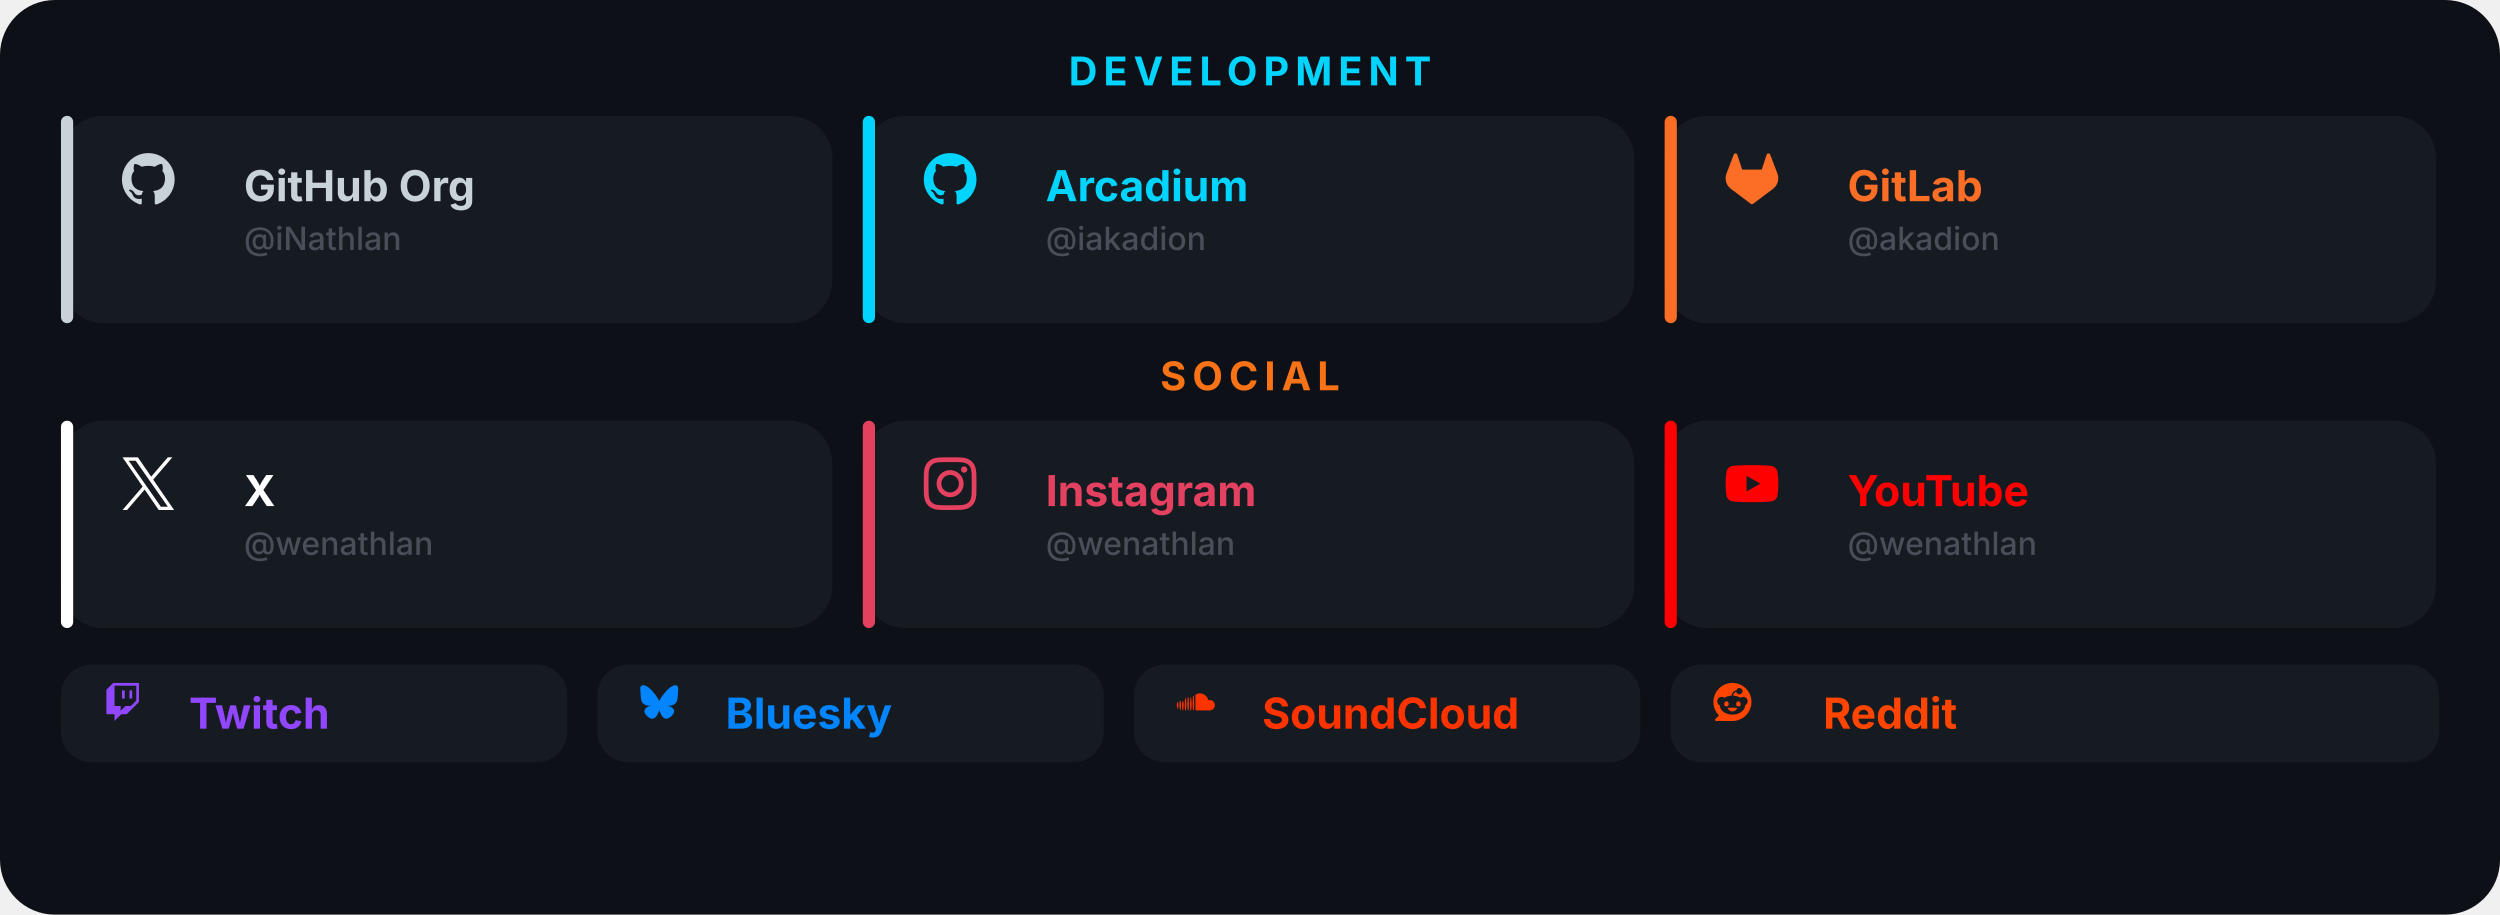
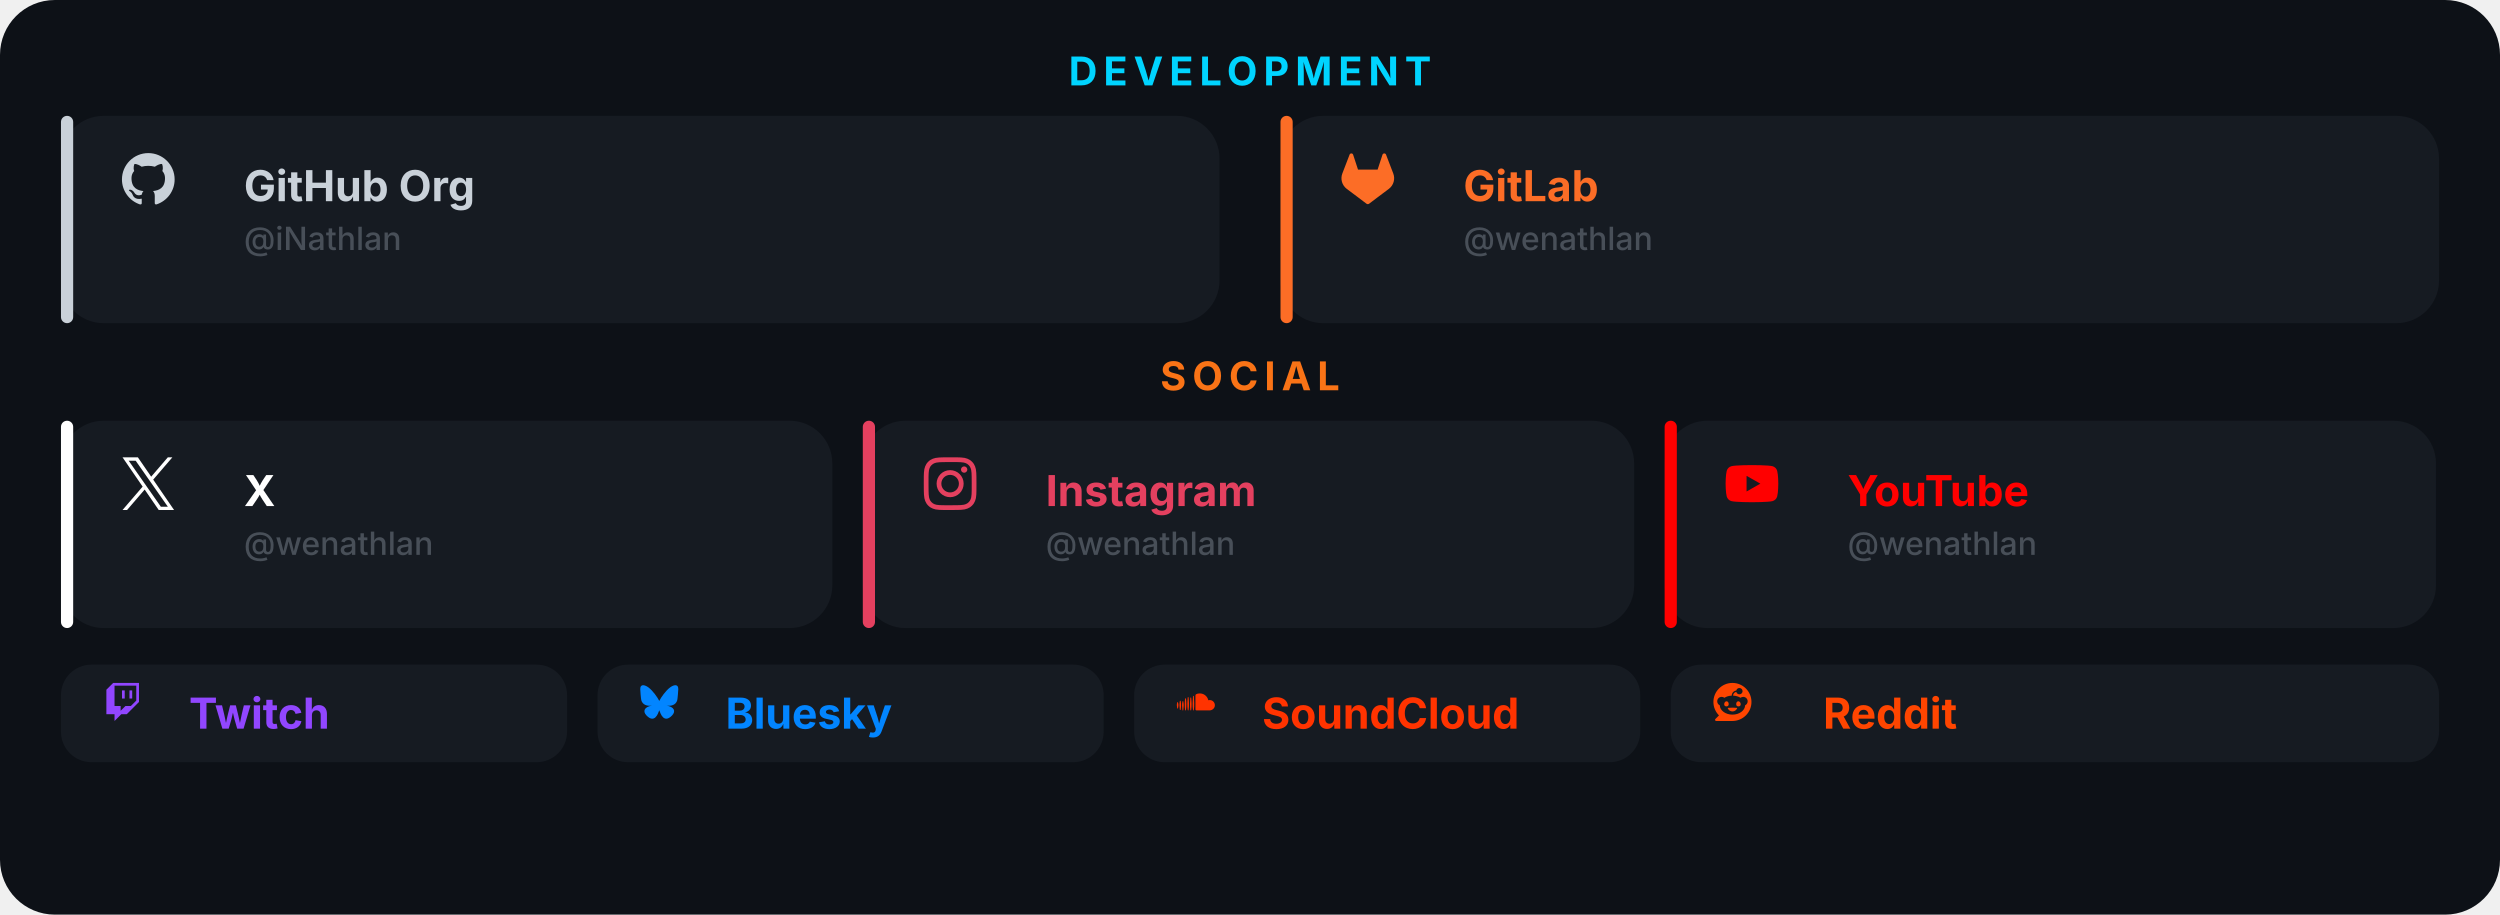
<svg xmlns="http://www.w3.org/2000/svg" xmlns:xlink="http://www.w3.org/1999/xlink" width="820" height="300" viewBox="0 0 820 300">
  <style>
    text { font-family: 'Inter','Segoe UI',system-ui,sans-serif; }
    .lbl { font-size: 14px; font-weight: 700; }
    .hdl { font-size: 10.5px; fill: #484f58; font-weight: 500; }
    .sec { font-size: 13px; font-weight: 700; letter-spacing: 2px; }
  </style>
  <rect width="820" height="300" rx="18" fill="#0d1117" />
  <text x="410" y="28" text-anchor="middle" class="sec" fill="#00d4ff">DEVELOPMENT</text>
  <a xlink:href="https://github.com/iNathlan" target="_blank">
-     <rect x="20" y="38" width="253" height="68" rx="14" fill="#161b22" />
+     <rect x="20" y="38" width="380" height="68" rx="14" fill="#161b22" />
    <rect x="20" y="38" width="4" height="68" rx="2" fill="#c9d1d9" />
    <g transform="translate(40,50) scale(0.72)">
      <path d="M12 .297c-6.63 0-12 5.373-12 12 0 5.303 3.438 9.8 8.205 11.385.6.113.82-.258.82-.577 0-.285-.01-1.04-.015-2.04-3.338.724-4.042-1.61-4.042-1.61C4.422 18.07 3.633 17.7 3.633 17.7c-1.087-.744.084-.729.084-.729 1.205.084 1.838 1.236 1.838 1.236 1.07 1.835 2.809 1.305 3.495.998.108-.776.417-1.305.76-1.605-2.665-.3-5.466-1.332-5.466-5.93 0-1.31.465-2.38 1.235-3.22-.135-.303-.54-1.523.105-3.176 0 0 1.005-.322 3.3 1.23.96-.267 1.98-.399 3-.405 1.02.006 2.04.138 3 .405 2.28-1.552 3.285-1.23 3.285-1.23.645 1.653.24 2.873.12 3.176.765.84 1.23 1.91 1.23 3.22 0 4.61-2.805 5.625-5.475 5.92.42.36.81 1.096.81 2.22 0 1.606-.015 2.896-.015 3.286 0 .315.21.69.825.57C20.565 22.092 24 17.592 24 12.297c0-6.627-5.373-12-12-12" fill="#c9d1d9" />
    </g>
    <text x="80" y="66" class="lbl" fill="#c9d1d9">GitHub Org</text>
    <text x="80" y="82" class="hdl">@iNathlan</text>
  </a>
-   <a xlink:href="https://github.com/iakadion" target="_blank">
-     <rect x="283" y="38" width="253" height="68" rx="14" fill="#161b22" />
-     <rect x="283" y="38" width="4" height="68" rx="2" fill="#00d4ff" />
-     <g transform="translate(303,50) scale(0.72)">
-       <path d="M12 .297c-6.63 0-12 5.373-12 12 0 5.303 3.438 9.8 8.205 11.385.6.113.82-.258.82-.577 0-.285-.01-1.04-.015-2.04-3.338.724-4.042-1.61-4.042-1.61C4.422 18.07 3.633 17.7 3.633 17.7c-1.087-.744.084-.729.084-.729 1.205.084 1.838 1.236 1.838 1.236 1.07 1.835 2.809 1.305 3.495.998.108-.776.417-1.305.76-1.605-2.665-.3-5.466-1.332-5.466-5.93 0-1.31.465-2.38 1.235-3.22-.135-.303-.54-1.523.105-3.176 0 0 1.005-.322 3.3 1.23.96-.267 1.98-.399 3-.405 1.02.006 2.04.138 3 .405 2.28-1.552 3.285-1.23 3.285-1.23.645 1.653.24 2.873.12 3.176.765.84 1.23 1.91 1.23 3.22 0 4.61-2.805 5.625-5.475 5.92.42.36.81 1.096.81 2.22 0 1.606-.015 2.896-.015 3.286 0 .315.21.69.825.57C20.565 22.092 24 17.592 24 12.297c0-6.627-5.373-12-12-12" fill="#00d4ff" />
-     </g>
-     <text x="343" y="66" class="lbl" fill="#00d4ff">Arcadium</text>
-     <text x="343" y="82" class="hdl">@iakadion</text>
-   </a>
-   <a xlink:href="https://gitlab.com/akadion" target="_blank">
-     <rect x="546" y="38" width="253" height="68" rx="14" fill="#161b22" />
-     <rect x="546" y="38" width="4" height="68" rx="2" fill="#FC6D26" />
-     <g transform="translate(566,50) scale(0.72)">
+   <a xlink:href="https://gitlab.com/wenathlan" target="_blank">
+     <rect x="420" y="38" width="380" height="68" rx="14" fill="#161b22" />
+     <rect x="420" y="38" width="4" height="68" rx="2" fill="#FC6D26" />
+     <g transform="translate(440,50) scale(0.72)">
      <path d="m23.6 9.593-.034-.086L20.3.981a.851.851 0 0 0-.336-.405.875.875 0 0 0-1.0.054.875.875 0 0 0-.29.44l-2.205 6.748H7.537l-2.206-6.748a.857.857 0 0 0-.29-.441.875.875 0 0 0-1-.054.859.859 0 0 0-.336.405L.433 9.502l-.033.086a6.066 6.066 0 0 0 2.012 7.011l.011.009.03.021 4.976 3.726 2.462 1.863 1.5 1.132a1.008 1.008 0 0 0 1.22 0l1.5-1.132 2.462-1.863 5.006-3.749.013-.01a6.068 6.068 0 0 0 2.009-7.003z" fill="#FC6D26" />
    </g>
-     <text x="606" y="66" class="lbl" fill="#FC6D26">GitLab</text>
-     <text x="606" y="82" class="hdl">@akadion</text>
+     <text x="480" y="66" class="lbl" fill="#FC6D26">GitLab</text>
+     <text x="480" y="82" class="hdl">@wenathlan</text>
  </a>
  <text x="410" y="128" text-anchor="middle" class="sec" fill="#f97316">SOCIAL</text>
  <a xlink:href="https://x.com/wenathlan" target="_blank">
    <rect x="20" y="138" width="253" height="68" rx="14" fill="#161b22" />
    <rect x="20" y="138" width="4" height="68" rx="2" fill="#fff" />
    <g transform="translate(40,150) scale(0.72)">
      <path d="M14.234 10.162 22.977 0h-2.072l-7.591 8.824L7.251 0H.258l9.168 13.343L.258 24H2.33l8.016-9.318L16.749 24h6.993zm-2.837 3.299-.929-1.329L3.076 1.56h3.182l5.965 8.532.929 1.329 7.754 11.09h-3.182z" fill="#ffffff" />
    </g>
    <text x="80" y="166" class="lbl" fill="#fff">X</text>
    <text x="80" y="182" class="hdl">@wenathlan</text>
  </a>
  <a xlink:href="https://instagram.com/wenathlan" target="_blank">
    <rect x="283" y="138" width="253" height="68" rx="14" fill="#161b22" />
    <rect x="283" y="138" width="4" height="68" rx="2" fill="#E4405F" />
    <g transform="translate(303,150) scale(0.72)">
      <path d="M7.03.084c-1.277.06-2.149.264-2.911.563-.789.307-1.458.72-2.123 1.388-.665.668-1.075 1.337-1.38 2.127-.295.764-.496 1.637-.552 2.914-.056 1.278-.069 1.688-.063 4.947.006 3.259.021 3.667.083 4.947.061 1.276.264 2.148.564 2.911.308.789.72 1.457 1.388 2.123.668.665 1.337 1.074 2.128 1.38.763.295 1.636.496 2.913.552 1.277.056 1.688.069 4.946.063 3.258-.006 3.668-.021 4.948-.081 1.28-.061 2.147-.265 2.91-.563.789-.309 1.458-.72 2.123-1.388.665-.668 1.075-1.338 1.379-2.128.296-.763.497-1.636.552-2.912.056-1.281.069-1.69.063-4.948-.006-3.258-.021-3.667-.082-4.947-.061-1.28-.264-2.149-.563-2.912-.308-.789-.72-1.457-1.388-2.123C21.298 1.33 20.628.921 19.838.617 19.074.321 18.202.12 16.924.065 15.647.009 15.236-.005 11.977.001 8.718.008 8.31.021 7.03.084m.14 21.693c-1.17-.051-1.805-.245-2.229-.408-.561-.216-.96-.477-1.382-.895-.422-.418-.681-.819-.9-1.378-.164-.423-.362-1.058-.417-2.228-.059-1.264-.072-1.644-.079-4.848-.007-3.204.005-3.583.061-4.848.05-1.169.246-1.805.408-2.228.216-.561.476-.96.895-1.382.419-.422.818-.681 1.378-.9.423-.165 1.058-.361 2.227-.417 1.266-.06 1.645-.072 4.848-.079 3.203-.007 3.583.005 4.849.061 1.169.051 1.805.244 2.228.408.561.216.96.475 1.382.895.422.419.682.818.9 1.379.165.422.362 1.056.417 2.226.06 1.266.074 1.645.08 4.848.006 3.203-.005 3.583-.061 4.848-.051 1.17-.245 1.806-.408 2.229-.216.56-.476.96-.895 1.381-.419.421-.818.681-1.378.9-.422.165-1.058.362-2.226.417-1.266.059-1.645.072-4.849.079-3.204.007-3.583-.006-4.848-.061M16.953 5.586A1.44 1.44 0 1 0 18.39 4.144a1.44 1.44 0 0 0-1.437 1.442M5.838 12.012c.007 3.403 2.771 6.156 6.173 6.149 3.403-.006 6.157-2.77 6.151-6.173-.006-3.403-2.771-6.157-6.174-6.15-3.403.007-6.156 2.771-6.15 6.174M8 12.008a4 4 0 1 1 4.008 3.992A4 4 0 0 1 8 12.008" fill="#E4405F" />
    </g>
    <text x="343" y="166" class="lbl" fill="#E4405F">Instagram</text>
    <text x="343" y="182" class="hdl">@wenathlan</text>
  </a>
  <a xlink:href="https://youtube.com/@wenathlan" target="_blank">
    <rect x="546" y="138" width="253" height="68" rx="14" fill="#161b22" />
    <rect x="546" y="138" width="4" height="68" rx="2" fill="#FF0000" />
    <g transform="translate(566,150) scale(0.72)">
      <path d="M23.498 6.186a3.016 3.016 0 0 0-2.122-2.136C19.505 3.545 12 3.545 12 3.545s-7.505 0-9.377.505A3.017 3.017 0 0 0 .502 6.186C0 8.07 0 12 0 12s0 3.93.502 5.814a3.016 3.016 0 0 0 2.122 2.136c1.871.505 9.376.505 9.376.505s7.505 0 9.377-.505a3.015 3.015 0 0 0 2.122-2.136C24 15.93 24 12 24 12s0-3.93-.502-5.814zM9.545 15.568V8.432L15.818 12l-6.273 3.568z" fill="#FF0000" />
    </g>
    <text x="606" y="166" class="lbl" fill="#FF0000">YouTube</text>
    <text x="606" y="182" class="hdl">@wenathlan</text>
  </a>
  <a xlink:href="https://twitch.tv/wenathlan" target="_blank">
    <rect x="20" y="218" width="166" height="32" rx="10" fill="#161b22" />
    <g transform="translate(34,224) scale(0.52)">
      <path d="M11.571 4.714h1.715v5.143H11.57zm4.715 0H18v5.143h-1.714zM6 0L1.714 4.286v15.428h5.143V24l4.286-4.286h3.428L22.286 12V0zm14.571 11.143l-3.428 3.428h-3.429l-3 3v-3H6.857V1.714h13.714Z" fill="#9146FF" />
    </g>
    <text x="62" y="239" class="lbl" fill="#9146FF" font-size="11">Twitch</text>
  </a>
  <a xlink:href="https://bsky.app/profile/wenathlan" target="_blank">
    <rect x="196" y="218" width="166" height="32" rx="10" fill="#161b22" />
    <g transform="translate(210,224) scale(0.52)">
      <path d="M5.202 2.857C7.954 4.922 10.913 9.11 12 11.358c1.087-2.247 4.046-6.436 6.798-8.501C20.783 1.366 24 .213 24 3.883c0 .732-.42 6.156-.667 7.037-.856 3.061-3.978 3.842-6.755 3.37 4.854.826 6.089 3.562 3.422 6.299-5.065 5.196-7.28-1.304-7.847-2.97-.104-.305-.152-.448-.153-.327 0-.121-.05.022-.153.327-.568 1.666-2.782 8.166-7.847 2.97-2.667-2.737-1.432-5.473 3.422-6.3-2.777.473-5.899-.308-6.755-3.369C.42 10.04 0 4.615 0 3.883c0-3.67 3.217-2.517 5.202-1.026" fill="#0285FF" />
    </g>
    <text x="238" y="239" class="lbl" fill="#0285FF" font-size="11">Bluesky</text>
  </a>
  <a xlink:href="https://soundcloud.com/wenathlan" target="_blank">
    <rect x="372" y="218" width="166" height="32" rx="10" fill="#161b22" />
    <g transform="translate(386,224) scale(0.52)">
      <path d="M23.999 14.165c-.052 1.796-1.612 3.169-3.4 3.169h-8.18a.68.68 0 0 1-.675-.683V7.862a.747.747 0 0 1 .452-.724s.75-.513 2.333-.513a5.364 5.364 0 0 1 2.763.755 5.433 5.433 0 0 1 2.57 3.54c.282-.08.574-.121.868-.12.884 0 1.73.358 2.347.992s.948 1.49.922 2.373ZM10.721 8.421c.247 2.98.427 5.697 0 8.672a.264.264 0 0 1-.53 0c-.395-2.946-.22-5.718 0-8.672a.264.264 0 0 1 .53 0ZM9.072 9.448c.285 2.659.37 4.986-.006 7.655a.277.277 0 0 1-.55 0c-.331-2.63-.256-5.02 0-7.655a.277.277 0 0 1 .556 0Zm-1.663-.257c.27 2.726.39 5.171 0 7.904a.266.266 0 0 1-.532 0c-.38-2.69-.257-5.21 0-7.904a.266.266 0 0 1 .532 0Zm-1.647.77a26.108 26.108 0 0 1-.008 7.147.272.272 0 0 1-.542 0 27.955 27.955 0 0 1 0-7.147.275.275 0 0 1 .55 0Zm-1.67 1.769c.421 1.865.228 3.5-.029 5.388a.257.257 0 0 1-.514 0c-.21-1.858-.398-3.549 0-5.389a.272.272 0 0 1 .543 0Zm-1.655-.273c.388 1.897.26 3.508-.01 5.412-.026.28-.514.283-.54 0-.244-1.878-.347-3.54-.01-5.412a.283.283 0 0 1 .56 0Zm-1.668.911c.4 1.268.257 2.292-.026 3.572a.257.257 0 0 1-.514 0c-.241-1.262-.354-2.312-.023-3.572a.283.283 0 0 1 .563 0Z" fill="#FF3300" />
    </g>
    <text x="414" y="239" class="lbl" fill="#FF3300" font-size="11">SoundCloud</text>
  </a>
  <a xlink:href="https://reddit.com/u/wenathlan" target="_blank">
    <rect x="548" y="218" width="252" height="32" rx="10" fill="#161b22" />
    <g transform="translate(562,224) scale(0.52)">
      <path d="M12 0C5.373 0 0 5.373 0 12c0 3.314 1.343 6.314 3.515 8.485l-2.286 2.286C.775 23.225 1.097 24 1.738 24H12c6.627 0 12-5.373 12-12S18.627 0 12 0Zm4.388 3.199c1.104 0 1.999.895 1.999 1.999 0 1.105-.895 2-1.999 2-.946 0-1.739-.657-1.947-1.539v.002c-1.147.162-2.032 1.15-2.032 2.341v.007c1.776.067 3.4.567 4.686 1.363.473-.363 1.064-.58 1.707-.58 1.547 0 2.802 1.254 2.802 2.802 0 1.117-.655 2.081-1.601 2.531-.088 3.256-3.637 5.876-7.997 5.876-4.361 0-7.905-2.617-7.998-5.87-.954-.447-1.614-1.415-1.614-2.538 0-1.548 1.255-2.802 2.803-2.802.645 0 1.239.218 1.712.585 1.275-.79 2.881-1.291 4.64-1.365v-.01c0-1.663 1.263-3.034 2.88-3.207.188-.911.993-1.595 1.959-1.595Zm-8.085 8.376c-.784 0-1.459.78-1.506 1.797-.047 1.016.64 1.429 1.426 1.429.786 0 1.371-.369 1.418-1.385.047-1.017-.553-1.841-1.338-1.841Zm7.406 0c-.786 0-1.385.824-1.338 1.841.047 1.017.634 1.385 1.418 1.385.785 0 1.473-.413 1.426-1.429-.046-1.017-.721-1.797-1.506-1.797Zm-3.703 4.013c-.974 0-1.907.048-2.77.135-.147.015-.241.168-.183.305.483 1.154 1.622 1.964 2.953 1.964 1.33 0 2.47-.81 2.953-1.964.057-.137-.037-.29-.184-.305-.863-.087-1.795-.135-2.769-.135Z" fill="#FF4500" />
    </g>
    <text x="598" y="239" class="lbl" fill="#FF4500" font-size="11">Reddit</text>
  </a>
</svg>
